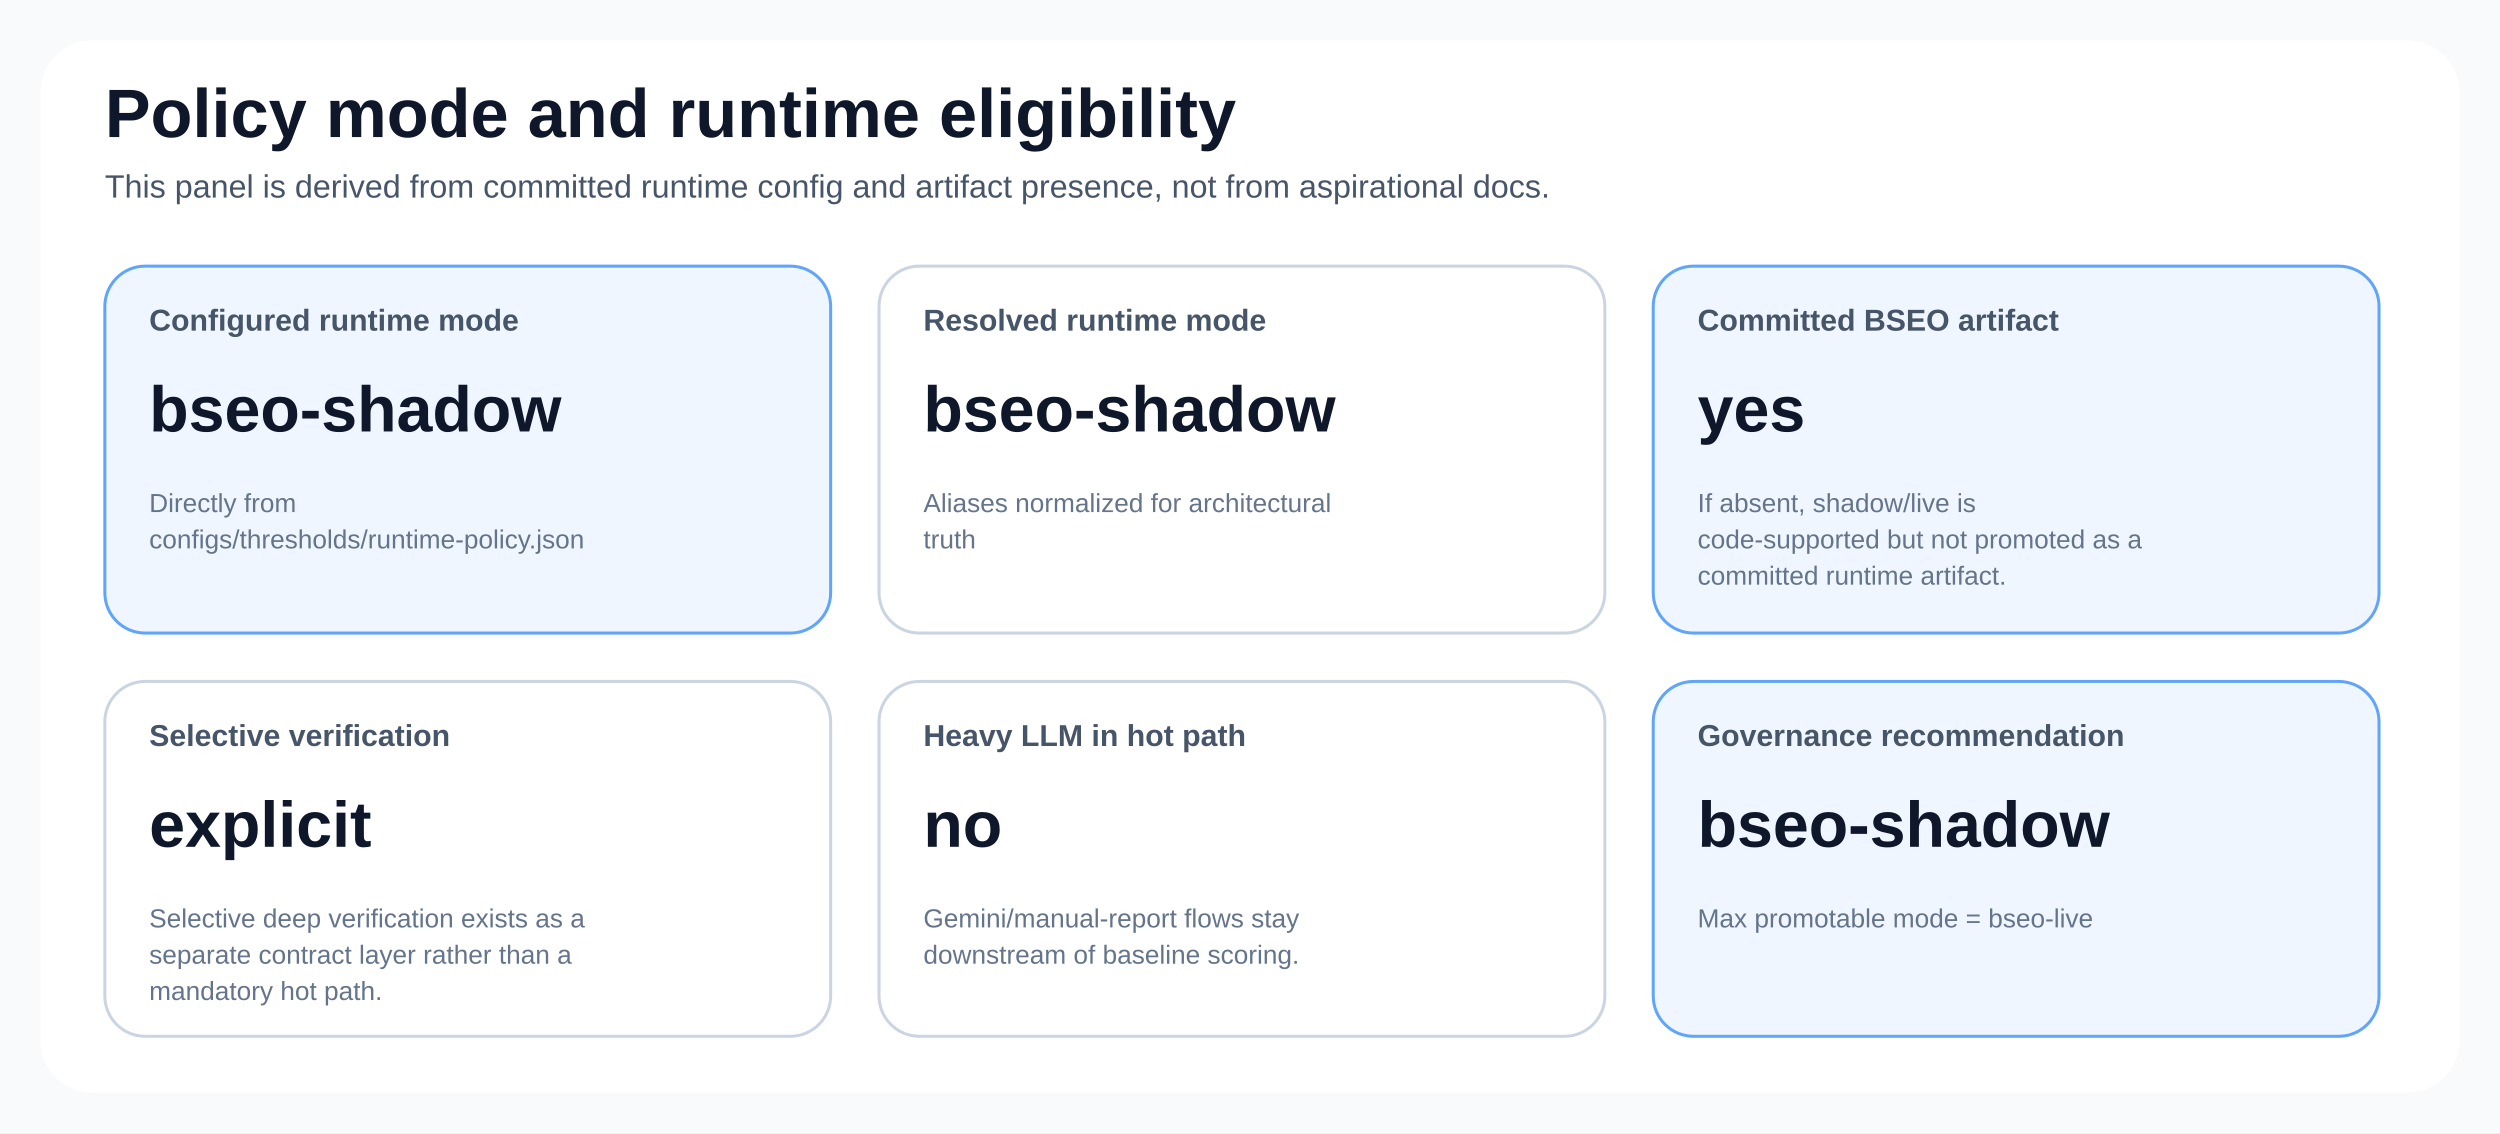
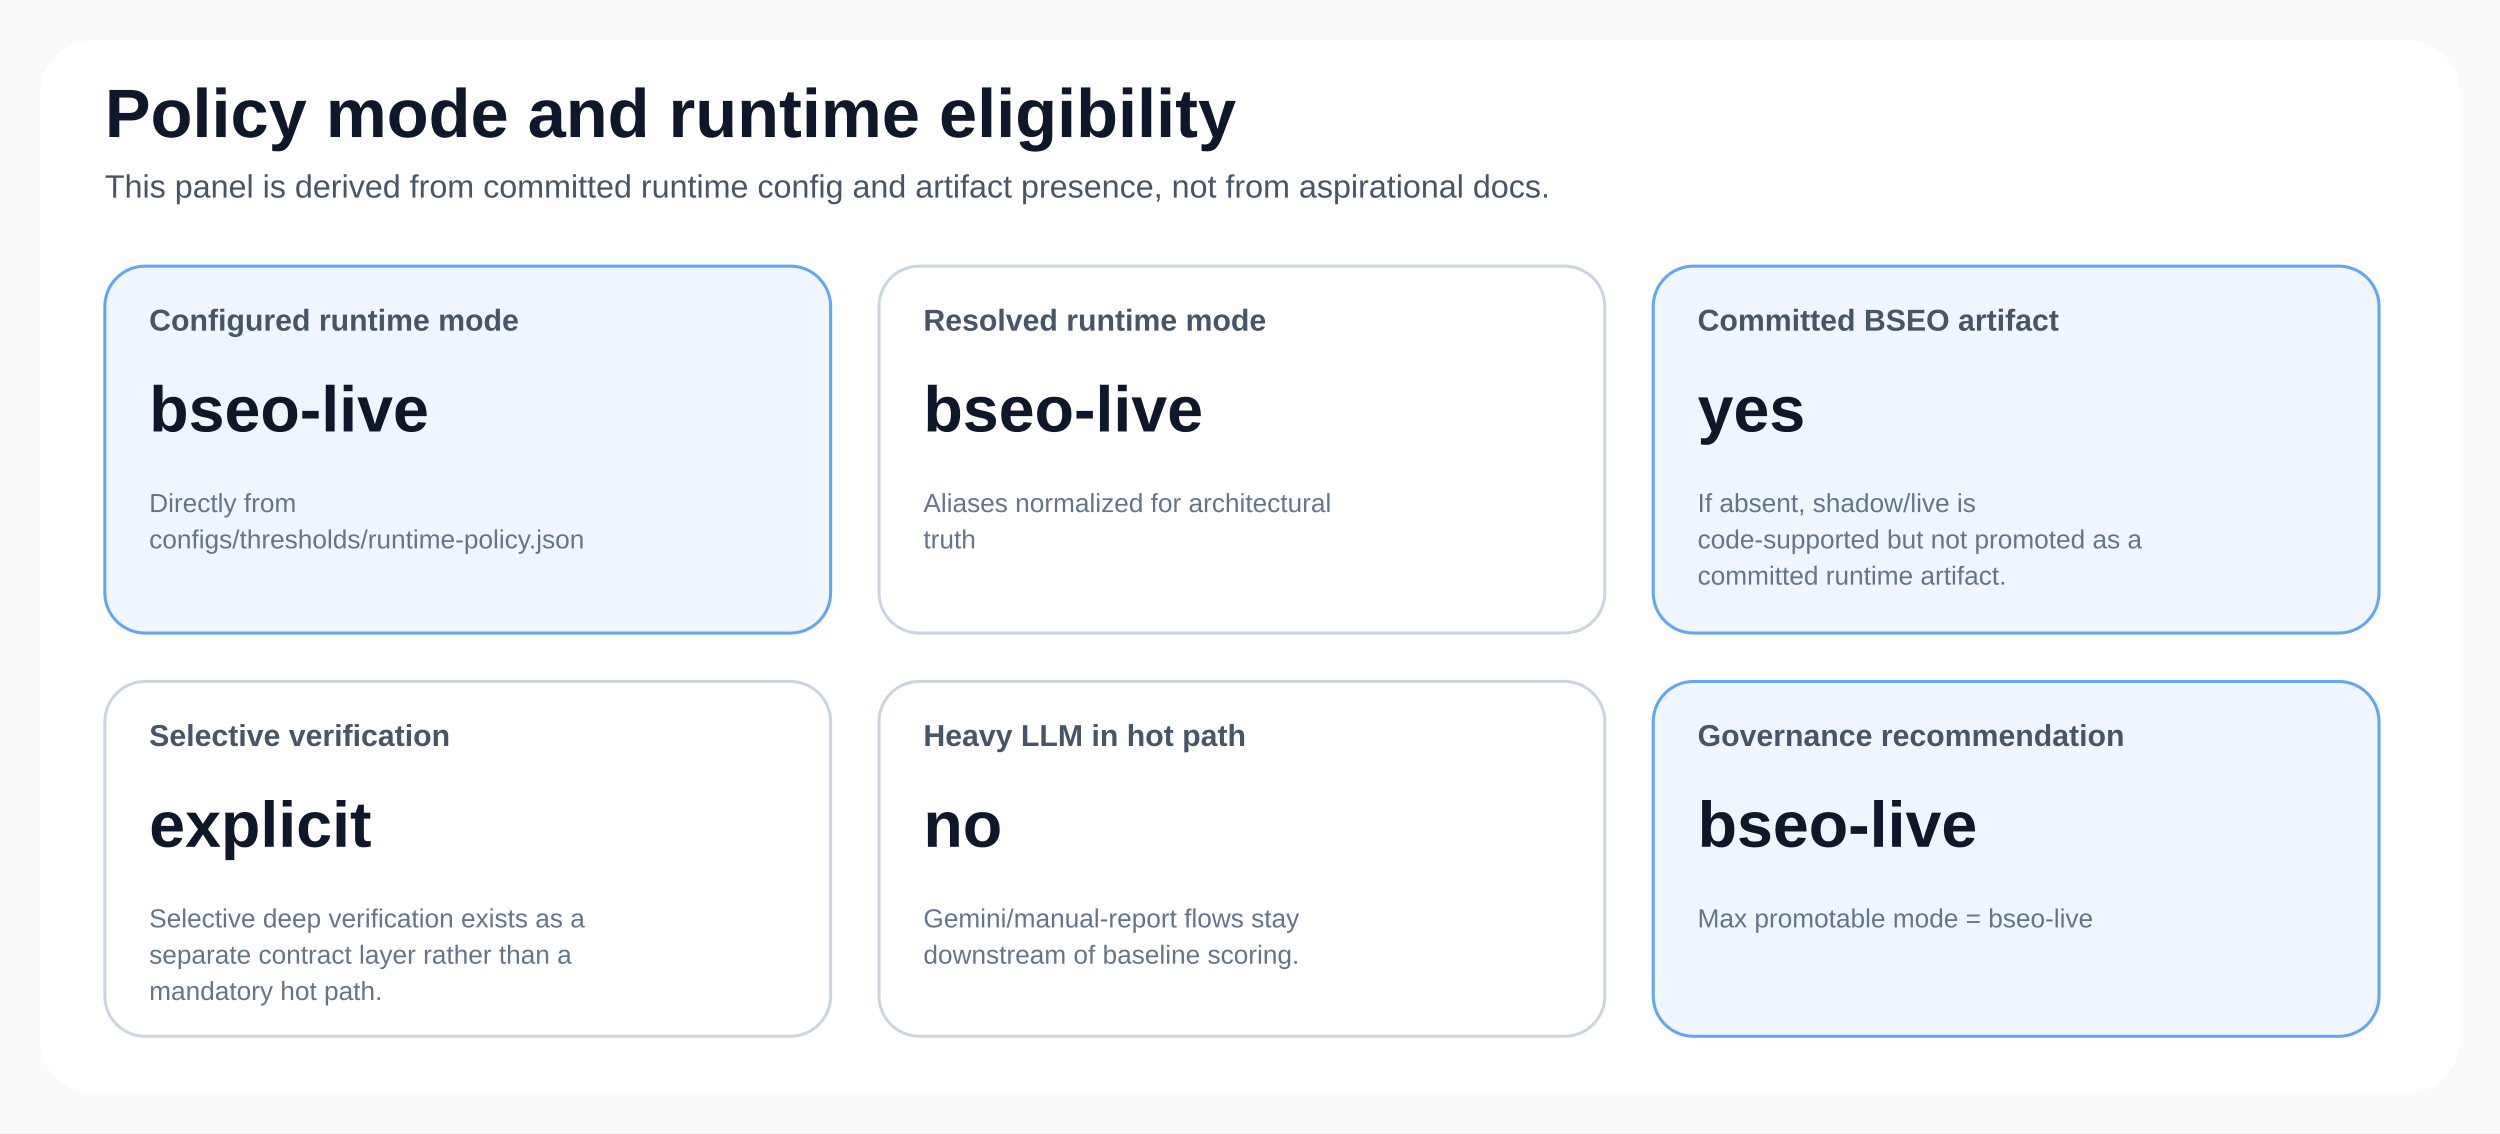
<svg xmlns="http://www.w3.org/2000/svg" width="1240" height="562" viewBox="0 0 1240 562" role="img">
  <style>
text { font-family: 'Segoe UI', Arial, sans-serif; fill: #0f172a; }
.title { font-size: 34px; font-weight: 700; }
.subtitle { font-size: 16px; fill: #475569; }
.card { fill: #ffffff; stroke: #cbd5e1; stroke-width: 1.5; rx: 20; }
.accent { fill: #eff6ff; stroke: #60a5fa; stroke-width: 1.5; rx: 20; }
.warn { fill: #fff7ed; stroke: #fb923c; stroke-width: 1.5; rx: 20; }
.label { font-size: 15px; font-weight: 600; fill: #475569; }
.value { font-size: 32px; font-weight: 700; }
.value-compact { font-size: 22px; font-weight: 700; }
.small { font-size: 13px; fill: #64748b; }
.axis { stroke: #94a3b8; stroke-width: 1.2; }
.grid { stroke: #e2e8f0; stroke-width: 1; }
.legend { font-size: 14px; fill: #334155; }
.stub { font-size: 20px; font-weight: 600; }
</style>
  <rect x="0" y="0" width="1240" height="562" fill="#f8fafc" />
  <rect x="20" y="20" width="1200" height="522" fill="#ffffff" rx="26" />
  <text class="title" x="52" y="68">Policy mode and runtime eligibility</text>
  <text class="subtitle" x="52" y="98">This panel is derived from committed runtime config and artifact presence, not from aspirational docs.</text>
  <rect class="accent" x="52" y="132" width="360" height="182" rx="20" />
  <text class="label" x="74" y="164">Configured runtime mode</text>
-   <text class="value" x="74" y="214">bseo-shadow</text>
+   <text class="value" x="74" y="214">bseo-live</text>
  <text class="small" x="74" y="254">Directly from</text>
  <text class="small" x="74" y="272">configs/thresholds/runtime-policy.json</text>
  <rect class="card" x="436" y="132" width="360" height="182" rx="20" />
  <text class="label" x="458" y="164">Resolved runtime mode</text>
-   <text class="value" x="458" y="214">bseo-shadow</text>
+   <text class="value" x="458" y="214">bseo-live</text>
  <text class="small" x="458" y="254">Aliases normalized for architectural</text>
  <text class="small" x="458" y="272">truth</text>
  <rect class="accent" x="820" y="132" width="360" height="182" rx="20" />
  <text class="label" x="842" y="164">Committed BSEO artifact</text>
  <text class="value" x="842" y="214">yes</text>
  <text class="small" x="842" y="254">If absent, shadow/live is</text>
  <text class="small" x="842" y="272">code-supported but not promoted as a</text>
  <text class="small" x="842" y="290">committed runtime artifact.</text>
  <rect class="card" x="52" y="338" width="360" height="176" rx="20" />
  <text class="label" x="74" y="370">Selective verification</text>
  <text class="value" x="74" y="420">explicit</text>
  <text class="small" x="74" y="460">Selective deep verification exists as a</text>
  <text class="small" x="74" y="478">separate contract layer rather than a</text>
  <text class="small" x="74" y="496">mandatory hot path.</text>
  <rect class="card" x="436" y="338" width="360" height="176" rx="20" />
  <text class="label" x="458" y="370">Heavy LLM in hot path</text>
  <text class="value" x="458" y="420">no</text>
  <text class="small" x="458" y="460">Gemini/manual-report flows stay</text>
  <text class="small" x="458" y="478">downstream of baseline scoring.</text>
  <rect class="accent" x="820" y="338" width="360" height="176" rx="20" />
  <text class="label" x="842" y="370">Governance recommendation</text>
-   <text class="value" x="842" y="420">bseo-shadow</text>
+   <text class="value" x="842" y="420">bseo-live</text>
  <text class="small" x="842" y="460">Max promotable mode = bseo-live</text>
</svg>
